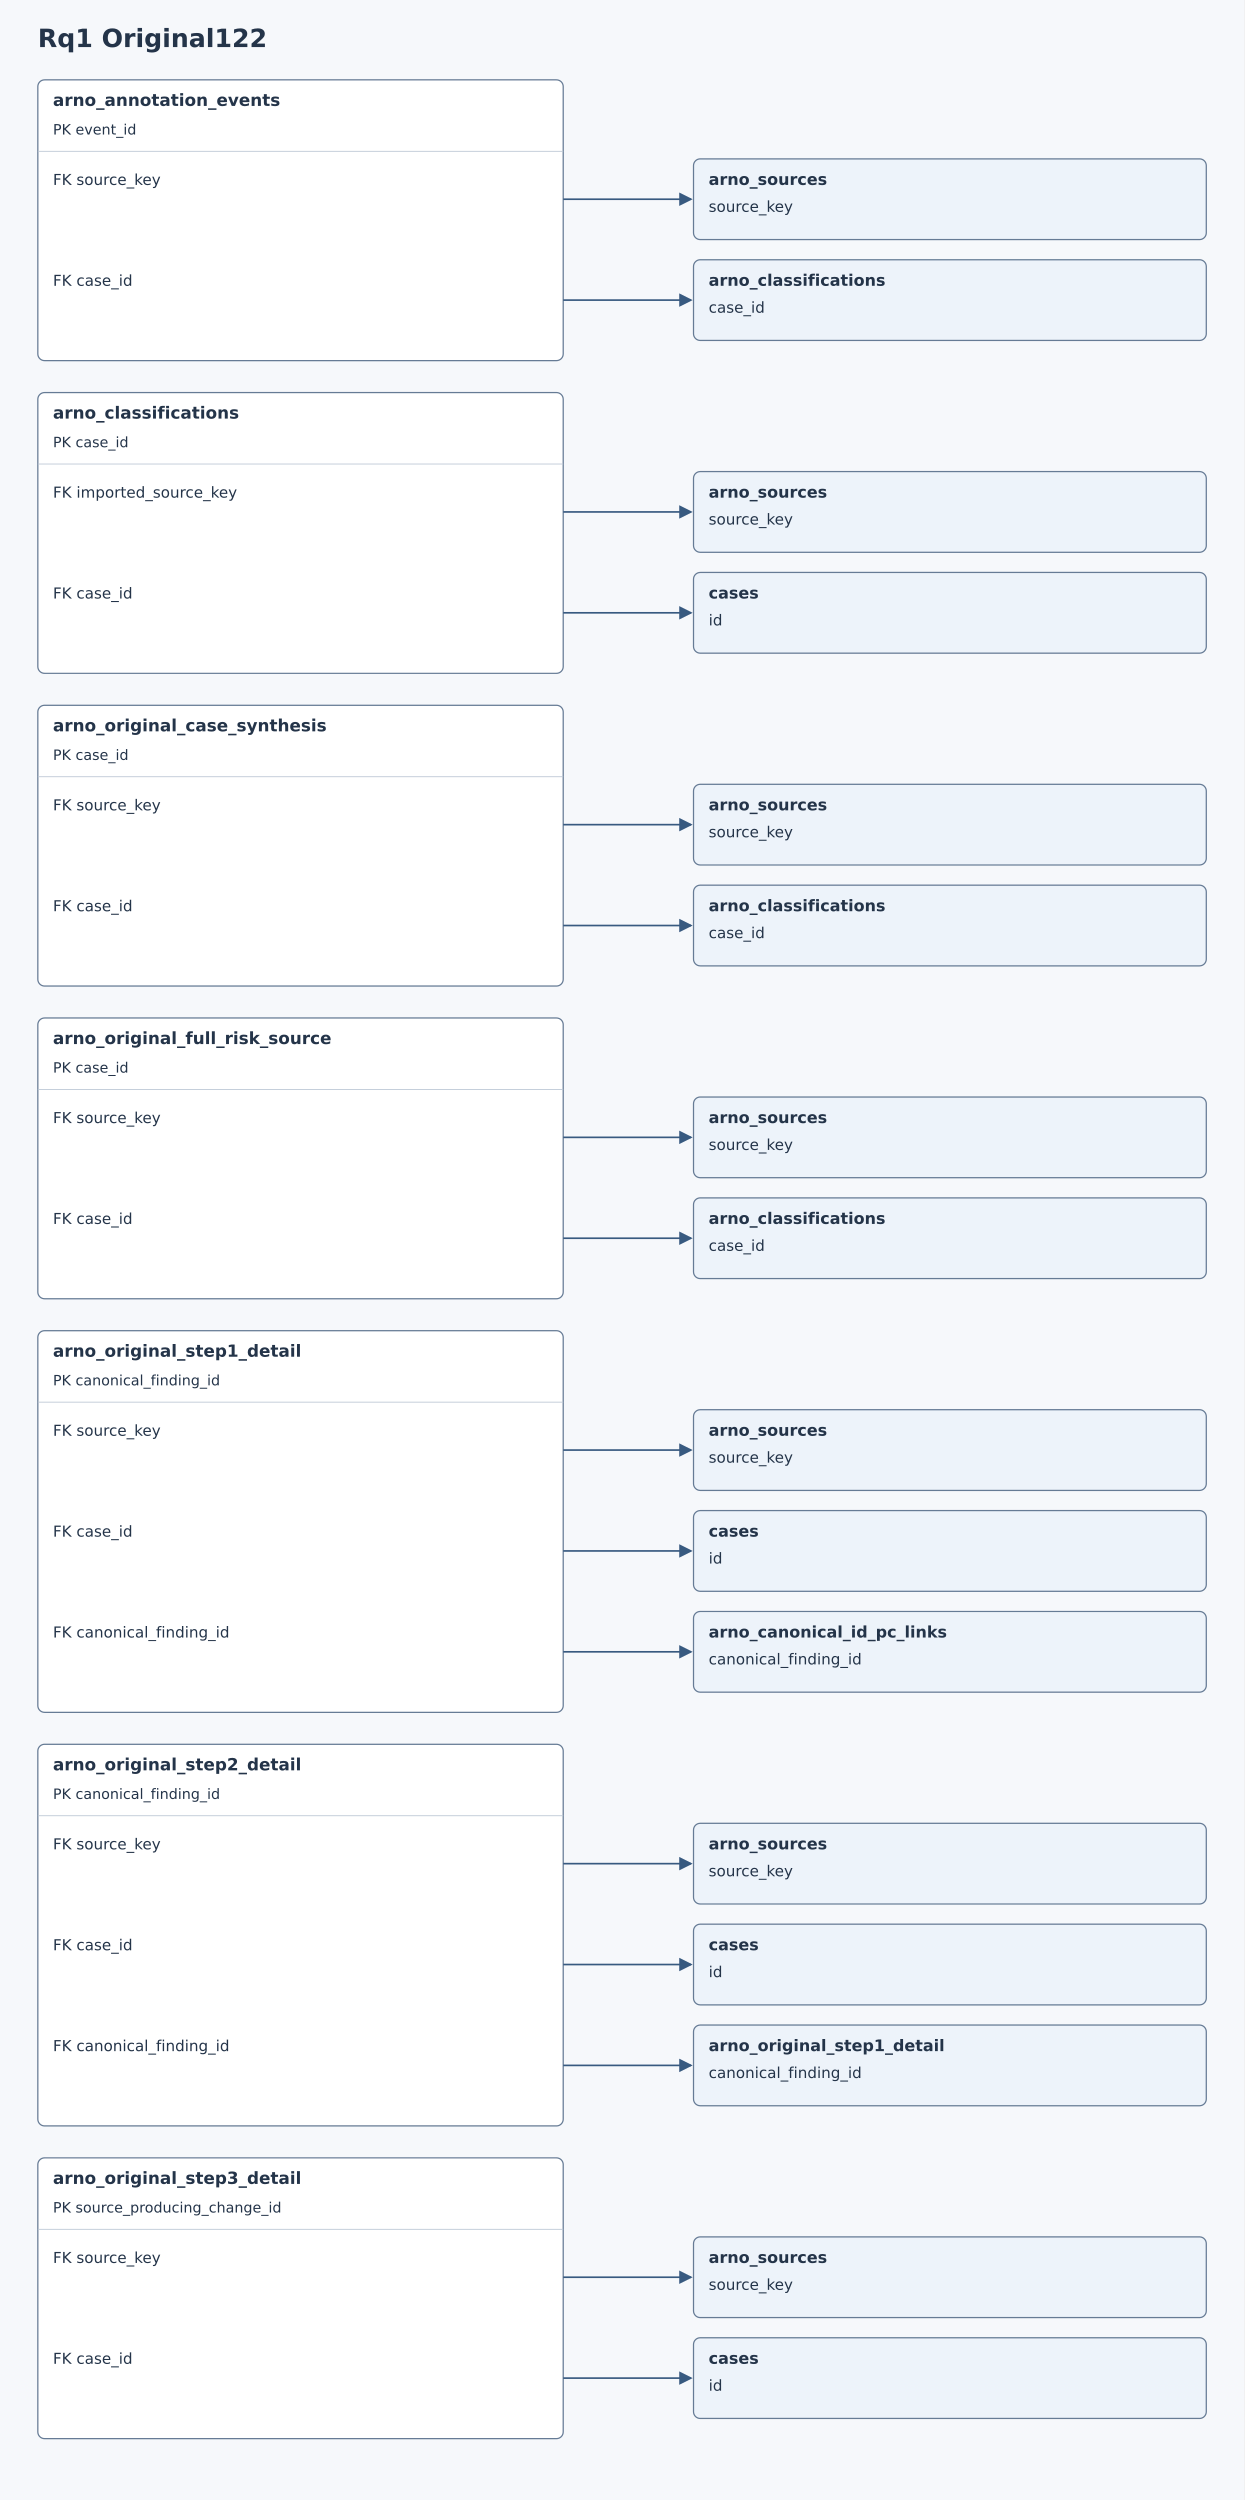
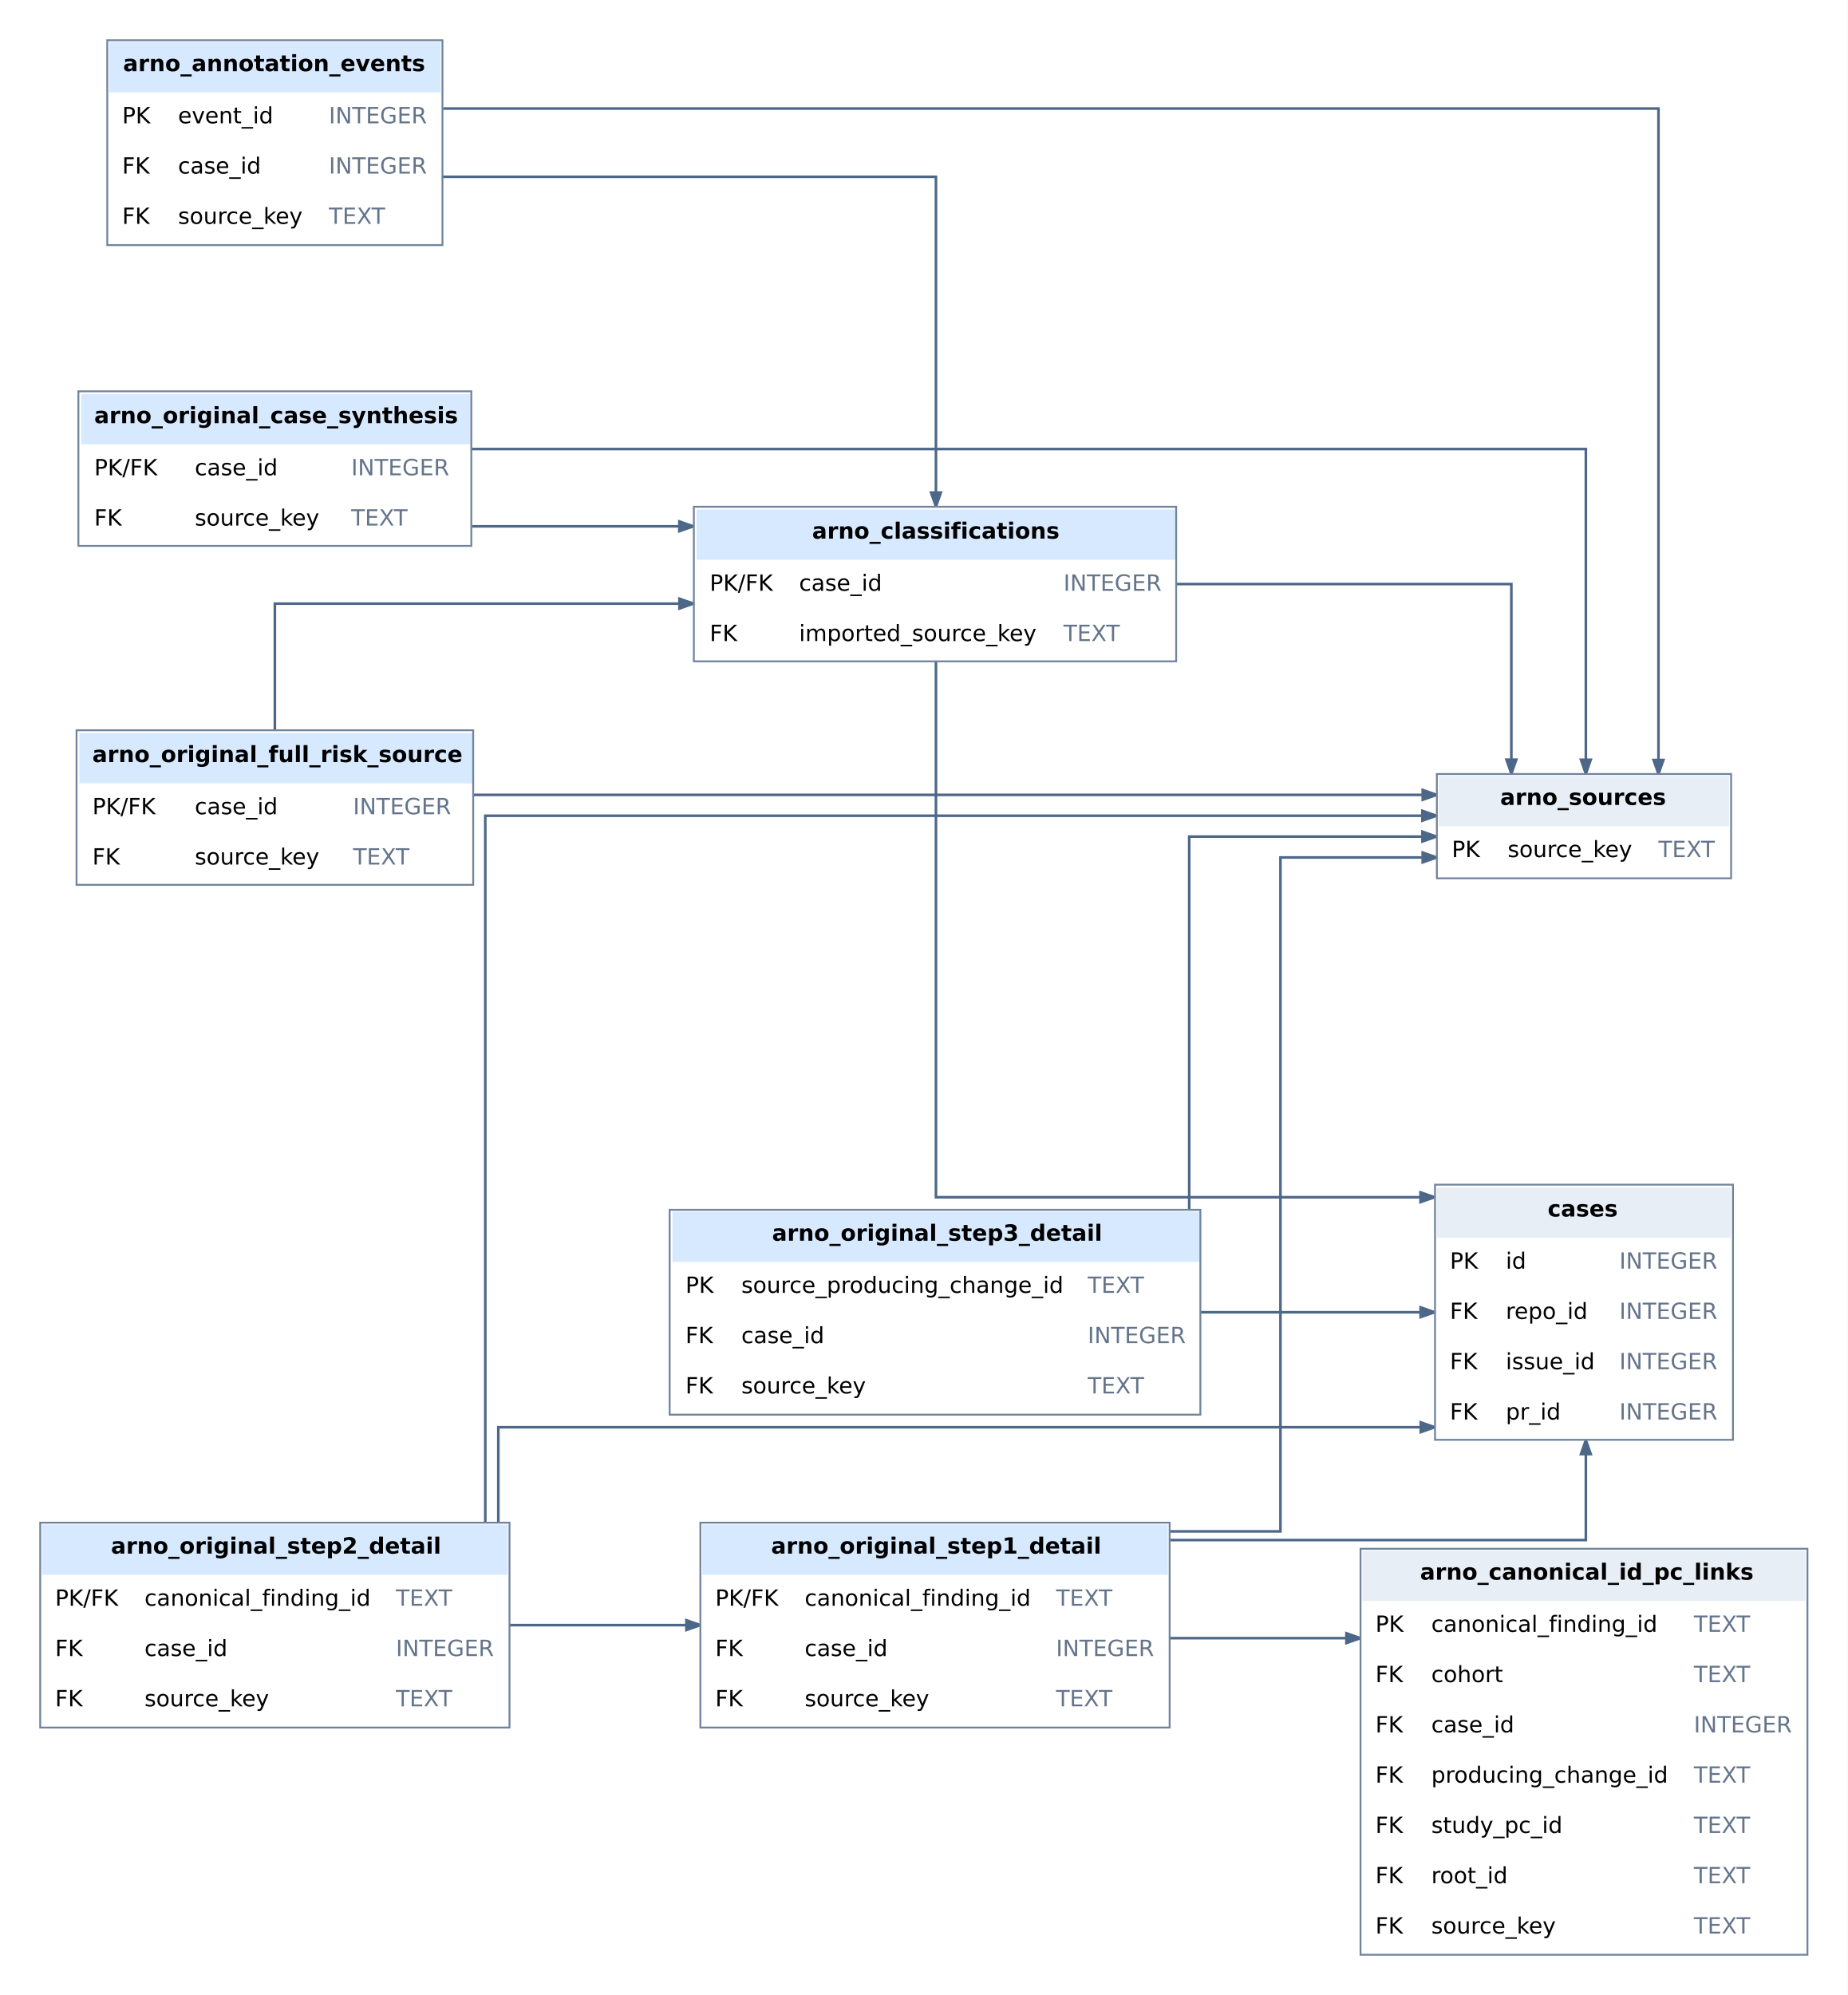
- <svg xmlns="http://www.w3.org/2000/svg" width="1480" height="2974" viewBox="0 0 1480 2974">
-   <defs>
-     <marker id="arrow" markerWidth="8" markerHeight="8" refX="7" refY="4" orient="auto">
-       <path d="M0,0 L8,4 L0,8 Z" fill="#385a80" />
-     </marker>
-   </defs>
-   <rect width="100%" height="100%" fill="#f6f8fb" />
-   <text x="45" y="56" font-family="DejaVu Sans, sans-serif" font-size="30" font-weight="bold" fill="#243449">Rq1 Original122</text>
-   <rect x="45" y="95" width="625" height="334" rx="8" fill="white" stroke="#667b95" stroke-width="1.5" />
-   <text x="63" y="126" font-family="DejaVu Sans, sans-serif" font-size="20" font-weight="bold" fill="#243449">arno_annotation_events</text>
-   <text x="63" y="160" font-family="DejaVu Sans, sans-serif" font-size="17" font-weight="normal" fill="#243449">PK  event_id</text>
-   <line x1="45" y1="180" x2="670" y2="180" stroke="#bbc6d4" />
-   <text x="63" y="220" font-family="DejaVu Sans, sans-serif" font-size="18" font-weight="normal" fill="#243449">FK  source_key</text>
-   <rect x="825" y="189" width="610" height="96" rx="8" fill="#edf3fa" stroke="#667b95" stroke-width="1.5" />
-   <text x="843" y="220" font-family="DejaVu Sans, sans-serif" font-size="19" font-weight="bold" fill="#243449">arno_sources</text>
-   <text x="843" y="252" font-family="DejaVu Sans, sans-serif" font-size="18" font-weight="normal" fill="#243449">source_key</text>
-   <path d="M 670 237.0 H 822" fill="none" stroke="#385a80" stroke-width="2" marker-end="url(#arrow)" />
-   <text x="63" y="340" font-family="DejaVu Sans, sans-serif" font-size="18" font-weight="normal" fill="#243449">FK  case_id</text>
-   <rect x="825" y="309" width="610" height="96" rx="8" fill="#edf3fa" stroke="#667b95" stroke-width="1.5" />
-   <text x="843" y="340" font-family="DejaVu Sans, sans-serif" font-size="19" font-weight="bold" fill="#243449">arno_classifications</text>
-   <text x="843" y="372" font-family="DejaVu Sans, sans-serif" font-size="18" font-weight="normal" fill="#243449">case_id</text>
-   <path d="M 670 357.0 H 822" fill="none" stroke="#385a80" stroke-width="2" marker-end="url(#arrow)" />
-   <rect x="45" y="467" width="625" height="334" rx="8" fill="white" stroke="#667b95" stroke-width="1.5" />
-   <text x="63" y="498" font-family="DejaVu Sans, sans-serif" font-size="20" font-weight="bold" fill="#243449">arno_classifications</text>
-   <text x="63" y="532" font-family="DejaVu Sans, sans-serif" font-size="17" font-weight="normal" fill="#243449">PK  case_id</text>
-   <line x1="45" y1="552" x2="670" y2="552" stroke="#bbc6d4" />
-   <text x="63" y="592" font-family="DejaVu Sans, sans-serif" font-size="18" font-weight="normal" fill="#243449">FK  imported_source_key</text>
-   <rect x="825" y="561" width="610" height="96" rx="8" fill="#edf3fa" stroke="#667b95" stroke-width="1.5" />
-   <text x="843" y="592" font-family="DejaVu Sans, sans-serif" font-size="19" font-weight="bold" fill="#243449">arno_sources</text>
-   <text x="843" y="624" font-family="DejaVu Sans, sans-serif" font-size="18" font-weight="normal" fill="#243449">source_key</text>
-   <path d="M 670 609.0 H 822" fill="none" stroke="#385a80" stroke-width="2" marker-end="url(#arrow)" />
-   <text x="63" y="712" font-family="DejaVu Sans, sans-serif" font-size="18" font-weight="normal" fill="#243449">FK  case_id</text>
-   <rect x="825" y="681" width="610" height="96" rx="8" fill="#edf3fa" stroke="#667b95" stroke-width="1.5" />
-   <text x="843" y="712" font-family="DejaVu Sans, sans-serif" font-size="19" font-weight="bold" fill="#243449">cases</text>
-   <text x="843" y="744" font-family="DejaVu Sans, sans-serif" font-size="18" font-weight="normal" fill="#243449">id</text>
-   <path d="M 670 729.0 H 822" fill="none" stroke="#385a80" stroke-width="2" marker-end="url(#arrow)" />
-   <rect x="45" y="839" width="625" height="334" rx="8" fill="white" stroke="#667b95" stroke-width="1.5" />
-   <text x="63" y="870" font-family="DejaVu Sans, sans-serif" font-size="20" font-weight="bold" fill="#243449">arno_original_case_synthesis</text>
-   <text x="63" y="904" font-family="DejaVu Sans, sans-serif" font-size="17" font-weight="normal" fill="#243449">PK  case_id</text>
-   <line x1="45" y1="924" x2="670" y2="924" stroke="#bbc6d4" />
-   <text x="63" y="964" font-family="DejaVu Sans, sans-serif" font-size="18" font-weight="normal" fill="#243449">FK  source_key</text>
-   <rect x="825" y="933" width="610" height="96" rx="8" fill="#edf3fa" stroke="#667b95" stroke-width="1.5" />
-   <text x="843" y="964" font-family="DejaVu Sans, sans-serif" font-size="19" font-weight="bold" fill="#243449">arno_sources</text>
-   <text x="843" y="996" font-family="DejaVu Sans, sans-serif" font-size="18" font-weight="normal" fill="#243449">source_key</text>
-   <path d="M 670 981.0 H 822" fill="none" stroke="#385a80" stroke-width="2" marker-end="url(#arrow)" />
-   <text x="63" y="1084" font-family="DejaVu Sans, sans-serif" font-size="18" font-weight="normal" fill="#243449">FK  case_id</text>
-   <rect x="825" y="1053" width="610" height="96" rx="8" fill="#edf3fa" stroke="#667b95" stroke-width="1.5" />
-   <text x="843" y="1084" font-family="DejaVu Sans, sans-serif" font-size="19" font-weight="bold" fill="#243449">arno_classifications</text>
-   <text x="843" y="1116" font-family="DejaVu Sans, sans-serif" font-size="18" font-weight="normal" fill="#243449">case_id</text>
-   <path d="M 670 1101.0 H 822" fill="none" stroke="#385a80" stroke-width="2" marker-end="url(#arrow)" />
-   <rect x="45" y="1211" width="625" height="334" rx="8" fill="white" stroke="#667b95" stroke-width="1.5" />
-   <text x="63" y="1242" font-family="DejaVu Sans, sans-serif" font-size="20" font-weight="bold" fill="#243449">arno_original_full_risk_source</text>
-   <text x="63" y="1276" font-family="DejaVu Sans, sans-serif" font-size="17" font-weight="normal" fill="#243449">PK  case_id</text>
-   <line x1="45" y1="1296" x2="670" y2="1296" stroke="#bbc6d4" />
-   <text x="63" y="1336" font-family="DejaVu Sans, sans-serif" font-size="18" font-weight="normal" fill="#243449">FK  source_key</text>
-   <rect x="825" y="1305" width="610" height="96" rx="8" fill="#edf3fa" stroke="#667b95" stroke-width="1.5" />
-   <text x="843" y="1336" font-family="DejaVu Sans, sans-serif" font-size="19" font-weight="bold" fill="#243449">arno_sources</text>
-   <text x="843" y="1368" font-family="DejaVu Sans, sans-serif" font-size="18" font-weight="normal" fill="#243449">source_key</text>
-   <path d="M 670 1353.0 H 822" fill="none" stroke="#385a80" stroke-width="2" marker-end="url(#arrow)" />
-   <text x="63" y="1456" font-family="DejaVu Sans, sans-serif" font-size="18" font-weight="normal" fill="#243449">FK  case_id</text>
-   <rect x="825" y="1425" width="610" height="96" rx="8" fill="#edf3fa" stroke="#667b95" stroke-width="1.5" />
-   <text x="843" y="1456" font-family="DejaVu Sans, sans-serif" font-size="19" font-weight="bold" fill="#243449">arno_classifications</text>
-   <text x="843" y="1488" font-family="DejaVu Sans, sans-serif" font-size="18" font-weight="normal" fill="#243449">case_id</text>
-   <path d="M 670 1473.0 H 822" fill="none" stroke="#385a80" stroke-width="2" marker-end="url(#arrow)" />
-   <rect x="45" y="1583" width="625" height="454" rx="8" fill="white" stroke="#667b95" stroke-width="1.5" />
-   <text x="63" y="1614" font-family="DejaVu Sans, sans-serif" font-size="20" font-weight="bold" fill="#243449">arno_original_step1_detail</text>
-   <text x="63" y="1648" font-family="DejaVu Sans, sans-serif" font-size="17" font-weight="normal" fill="#243449">PK  canonical_finding_id</text>
-   <line x1="45" y1="1668" x2="670" y2="1668" stroke="#bbc6d4" />
-   <text x="63" y="1708" font-family="DejaVu Sans, sans-serif" font-size="18" font-weight="normal" fill="#243449">FK  source_key</text>
-   <rect x="825" y="1677" width="610" height="96" rx="8" fill="#edf3fa" stroke="#667b95" stroke-width="1.5" />
-   <text x="843" y="1708" font-family="DejaVu Sans, sans-serif" font-size="19" font-weight="bold" fill="#243449">arno_sources</text>
-   <text x="843" y="1740" font-family="DejaVu Sans, sans-serif" font-size="18" font-weight="normal" fill="#243449">source_key</text>
-   <path d="M 670 1725.0 H 822" fill="none" stroke="#385a80" stroke-width="2" marker-end="url(#arrow)" />
-   <text x="63" y="1828" font-family="DejaVu Sans, sans-serif" font-size="18" font-weight="normal" fill="#243449">FK  case_id</text>
-   <rect x="825" y="1797" width="610" height="96" rx="8" fill="#edf3fa" stroke="#667b95" stroke-width="1.5" />
-   <text x="843" y="1828" font-family="DejaVu Sans, sans-serif" font-size="19" font-weight="bold" fill="#243449">cases</text>
-   <text x="843" y="1860" font-family="DejaVu Sans, sans-serif" font-size="18" font-weight="normal" fill="#243449">id</text>
-   <path d="M 670 1845.0 H 822" fill="none" stroke="#385a80" stroke-width="2" marker-end="url(#arrow)" />
-   <text x="63" y="1948" font-family="DejaVu Sans, sans-serif" font-size="18" font-weight="normal" fill="#243449">FK  canonical_finding_id</text>
-   <rect x="825" y="1917" width="610" height="96" rx="8" fill="#edf3fa" stroke="#667b95" stroke-width="1.5" />
-   <text x="843" y="1948" font-family="DejaVu Sans, sans-serif" font-size="19" font-weight="bold" fill="#243449">arno_canonical_id_pc_links</text>
-   <text x="843" y="1980" font-family="DejaVu Sans, sans-serif" font-size="18" font-weight="normal" fill="#243449">canonical_finding_id</text>
-   <path d="M 670 1965.0 H 822" fill="none" stroke="#385a80" stroke-width="2" marker-end="url(#arrow)" />
-   <rect x="45" y="2075" width="625" height="454" rx="8" fill="white" stroke="#667b95" stroke-width="1.5" />
-   <text x="63" y="2106" font-family="DejaVu Sans, sans-serif" font-size="20" font-weight="bold" fill="#243449">arno_original_step2_detail</text>
-   <text x="63" y="2140" font-family="DejaVu Sans, sans-serif" font-size="17" font-weight="normal" fill="#243449">PK  canonical_finding_id</text>
-   <line x1="45" y1="2160" x2="670" y2="2160" stroke="#bbc6d4" />
-   <text x="63" y="2200" font-family="DejaVu Sans, sans-serif" font-size="18" font-weight="normal" fill="#243449">FK  source_key</text>
-   <rect x="825" y="2169" width="610" height="96" rx="8" fill="#edf3fa" stroke="#667b95" stroke-width="1.5" />
-   <text x="843" y="2200" font-family="DejaVu Sans, sans-serif" font-size="19" font-weight="bold" fill="#243449">arno_sources</text>
-   <text x="843" y="2232" font-family="DejaVu Sans, sans-serif" font-size="18" font-weight="normal" fill="#243449">source_key</text>
-   <path d="M 670 2217.0 H 822" fill="none" stroke="#385a80" stroke-width="2" marker-end="url(#arrow)" />
-   <text x="63" y="2320" font-family="DejaVu Sans, sans-serif" font-size="18" font-weight="normal" fill="#243449">FK  case_id</text>
-   <rect x="825" y="2289" width="610" height="96" rx="8" fill="#edf3fa" stroke="#667b95" stroke-width="1.5" />
-   <text x="843" y="2320" font-family="DejaVu Sans, sans-serif" font-size="19" font-weight="bold" fill="#243449">cases</text>
-   <text x="843" y="2352" font-family="DejaVu Sans, sans-serif" font-size="18" font-weight="normal" fill="#243449">id</text>
-   <path d="M 670 2337.0 H 822" fill="none" stroke="#385a80" stroke-width="2" marker-end="url(#arrow)" />
-   <text x="63" y="2440" font-family="DejaVu Sans, sans-serif" font-size="18" font-weight="normal" fill="#243449">FK  canonical_finding_id</text>
-   <rect x="825" y="2409" width="610" height="96" rx="8" fill="#edf3fa" stroke="#667b95" stroke-width="1.5" />
-   <text x="843" y="2440" font-family="DejaVu Sans, sans-serif" font-size="19" font-weight="bold" fill="#243449">arno_original_step1_detail</text>
-   <text x="843" y="2472" font-family="DejaVu Sans, sans-serif" font-size="18" font-weight="normal" fill="#243449">canonical_finding_id</text>
-   <path d="M 670 2457.0 H 822" fill="none" stroke="#385a80" stroke-width="2" marker-end="url(#arrow)" />
-   <rect x="45" y="2567" width="625" height="334" rx="8" fill="white" stroke="#667b95" stroke-width="1.5" />
-   <text x="63" y="2598" font-family="DejaVu Sans, sans-serif" font-size="20" font-weight="bold" fill="#243449">arno_original_step3_detail</text>
-   <text x="63" y="2632" font-family="DejaVu Sans, sans-serif" font-size="17" font-weight="normal" fill="#243449">PK  source_producing_change_id</text>
-   <line x1="45" y1="2652" x2="670" y2="2652" stroke="#bbc6d4" />
-   <text x="63" y="2692" font-family="DejaVu Sans, sans-serif" font-size="18" font-weight="normal" fill="#243449">FK  source_key</text>
-   <rect x="825" y="2661" width="610" height="96" rx="8" fill="#edf3fa" stroke="#667b95" stroke-width="1.5" />
-   <text x="843" y="2692" font-family="DejaVu Sans, sans-serif" font-size="19" font-weight="bold" fill="#243449">arno_sources</text>
-   <text x="843" y="2724" font-family="DejaVu Sans, sans-serif" font-size="18" font-weight="normal" fill="#243449">source_key</text>
-   <path d="M 670 2709.0 H 822" fill="none" stroke="#385a80" stroke-width="2" marker-end="url(#arrow)" />
-   <text x="63" y="2812" font-family="DejaVu Sans, sans-serif" font-size="18" font-weight="normal" fill="#243449">FK  case_id</text>
-   <rect x="825" y="2781" width="610" height="96" rx="8" fill="#edf3fa" stroke="#667b95" stroke-width="1.5" />
-   <text x="843" y="2812" font-family="DejaVu Sans, sans-serif" font-size="19" font-weight="bold" fill="#243449">cases</text>
-   <text x="843" y="2844" font-family="DejaVu Sans, sans-serif" font-size="18" font-weight="normal" fill="#243449">id</text>
-   <path d="M 670 2829.0 H 822" fill="none" stroke="#385a80" stroke-width="2" marker-end="url(#arrow)" />
+ <svg xmlns="http://www.w3.org/2000/svg" xmlns:xlink="http://www.w3.org/1999/xlink" width="992pt" height="1071pt" viewBox="0.00 0.00 992.20 1071.20">
+   <g id="graph0" class="graph" transform="scale(1 1) rotate(0) translate(21.6 1049.6)">
+     <polygon fill="white" stroke="transparent" points="-21.6,21.6 -21.6,-1049.6 970.6,-1049.6 970.6,21.6 -21.6,21.6" />
+     <g id="edge2" class="edge">
+       <g id="a_edge2">
+         <a xlink:title="arno_annotation_events.case_id u2192 arno_classifications.case_id">
+           <path fill="none" stroke="#4d6789" stroke-width="1.4" d="M216.04,-954.67C321.21,-954.67 481,-954.67 481,-954.67 481,-954.67 481,-785.14 481,-785.14" />
+           <polygon fill="#4d6789" stroke="#4d6789" stroke-width="1.4" points="483.63,-785.14 481,-777.64 478.38,-785.14 483.63,-785.14" />
+         </a>
+       </g>
+     </g>
+     <g id="edge1" class="edge">
+       <g id="a_edge1">
+         <a xlink:title="arno_annotation_events.source_key u2192 arno_sources.source_key">
+           <path fill="none" stroke="#4d6789" stroke-width="1.4" d="M216.36,-991.33C414.37,-991.33 869,-991.33 869,-991.33 869,-991.33 869,-641.52 869,-641.52" />
+           <polygon fill="#4d6789" stroke="#4d6789" stroke-width="1.4" points="871.63,-641.52 869,-634.02 866.38,-641.52 871.63,-641.52" />
+         </a>
+       </g>
+     </g>
+     <g id="edge3" class="edge">
+       <g id="a_edge3">
+         <a xlink:title="arno_classifications.imported_source_key u2192 arno_sources.source_key">
+           <path fill="none" stroke="#4d6789" stroke-width="1.4" d="M610.41,-736C695.11,-736 790,-736 790,-736 790,-736 790,-641.71 790,-641.71" />
+           <polygon fill="#4d6789" stroke="#4d6789" stroke-width="1.4" points="792.63,-641.71 790,-634.21 787.38,-641.71 792.63,-641.71" />
+         </a>
+       </g>
+     </g>
+     <g id="edge4" class="edge">
+       <g id="a_edge4">
+         <a xlink:title="arno_classifications.case_id u2192 cases.id">
+           <path fill="none" stroke="#4d6789" stroke-width="1.4" d="M481,-694.3C481,-605.7 481,-406.75 481,-406.75 481,-406.75 741.22,-406.75 741.22,-406.75" />
+           <polygon fill="#4d6789" stroke="#4d6789" stroke-width="1.4" points="741.22,-409.38 748.72,-406.75 741.22,-404.13 741.22,-409.38" />
+         </a>
+       </g>
+     </g>
+     <g id="edge6" class="edge">
+       <g id="a_edge6">
+         <a xlink:title="arno_original_case_synthesis.case_id u2192 arno_classifications.case_id">
+           <path fill="none" stroke="#4d6789" stroke-width="1.4" d="M231.88,-767C231.88,-767 343.21,-767 343.21,-767" />
+           <polygon fill="#4d6789" stroke="#4d6789" stroke-width="1.4" points="343.21,-769.63 350.71,-767 343.21,-764.38 343.21,-769.63" />
+         </a>
+       </g>
+     </g>
+     <g id="edge5" class="edge">
+       <g id="a_edge5">
+         <a xlink:title="arno_original_case_synthesis.source_key u2192 arno_sources.source_key">
+           <path fill="none" stroke="#4d6789" stroke-width="1.4" d="M231.78,-808.5C428.31,-808.5 830,-808.5 830,-808.5 830,-808.5 830,-641.66 830,-641.66" />
+           <polygon fill="#4d6789" stroke="#4d6789" stroke-width="1.4" points="832.63,-641.66 830,-634.16 827.38,-641.66 832.63,-641.66" />
+         </a>
+       </g>
+     </g>
+     <g id="edge8" class="edge">
+       <g id="a_edge8">
+         <a xlink:title="arno_original_full_risk_source.case_id u2192 arno_classifications.case_id">
+           <path fill="none" stroke="#4d6789" stroke-width="1.4" d="M126,-657.71C126,-688.65 126,-725.5 126,-725.5 126,-725.5 343.26,-725.5 343.26,-725.5" />
+           <polygon fill="#4d6789" stroke="#4d6789" stroke-width="1.4" points="343.26,-728.13 350.76,-725.5 343.26,-722.88 343.26,-728.13" />
+         </a>
+       </g>
+     </g>
+     <g id="edge7" class="edge">
+       <g id="a_edge7">
+         <a xlink:title="arno_original_full_risk_source.source_key u2192 arno_sources.source_key">
+           <path fill="none" stroke="#4d6789" stroke-width="1.4" d="M232.77,-622.8C232.77,-622.8 742.41,-622.8 742.41,-622.8" />
+           <polygon fill="#4d6789" stroke="#4d6789" stroke-width="1.4" points="742.41,-625.43 749.91,-622.8 742.41,-620.18 742.41,-625.43" />
+         </a>
+       </g>
+     </g>
+     <g id="edge11" class="edge">
+       <g id="a_edge11">
+         <a xlink:title="arno_original_step1_detail.canonical_finding_id u2192 arno_canonical_id_pc_links.canonical_finding_id">
+           <path fill="none" stroke="#4d6789" stroke-width="1.4" d="M606.81,-170C606.81,-170 701.43,-170 701.43,-170" />
+           <polygon fill="#4d6789" stroke="#4d6789" stroke-width="1.4" points="701.43,-172.63 708.93,-170 701.43,-167.38 701.43,-172.63" />
+         </a>
+       </g>
+     </g>
+     <g id="edge9" class="edge">
+       <g id="a_edge9">
+         <a xlink:title="arno_original_step1_detail.source_key u2192 arno_sources.source_key">
+           <path fill="none" stroke="#4d6789" stroke-width="1.4" d="M606.54,-227.33C639.5,-227.33 666,-227.33 666,-227.33 666,-227.33 666,-589.2 666,-589.2 666,-589.2 742.39,-589.2 742.39,-589.2" />
+           <polygon fill="#4d6789" stroke="#4d6789" stroke-width="1.4" points="742.39,-591.83 749.89,-589.2 742.39,-586.58 742.39,-591.83" />
+         </a>
+       </g>
+     </g>
+     <g id="edge10" class="edge">
+       <g id="a_edge10">
+         <a xlink:title="arno_original_step1_detail.case_id u2192 cases.id">
+           <path fill="none" stroke="#4d6789" stroke-width="1.4" d="M606.68,-222.67C706.79,-222.67 830,-222.67 830,-222.67 830,-222.67 830,-268.82 830,-268.82" />
+           <polygon fill="#4d6789" stroke="#4d6789" stroke-width="1.4" points="827.38,-268.82 830,-276.32 832.63,-268.82 827.38,-268.82" />
+         </a>
+       </g>
+     </g>
+     <g id="edge14" class="edge">
+       <g id="a_edge14">
+         <a xlink:title="arno_original_step2_detail.canonical_finding_id u2192 arno_original_step1_detail.canonical_finding_id">
+           <path fill="none" stroke="#4d6789" stroke-width="1.4" d="M252.23,-177C252.23,-177 347,-177 347,-177" />
+           <polygon fill="#4d6789" stroke="#4d6789" stroke-width="1.4" points="347,-179.63 354.5,-177 347,-174.38 347,-179.63" />
+         </a>
+       </g>
+     </g>
+     <g id="edge12" class="edge">
+       <g id="a_edge12">
+         <a xlink:title="arno_original_step2_detail.source_key u2192 arno_sources.source_key">
+           <path fill="none" stroke="#4d6789" stroke-width="1.4" d="M239,-232.04C239,-348.99 239,-611.6 239,-611.6 239,-611.6 742.24,-611.6 742.24,-611.6" />
+           <polygon fill="#4d6789" stroke="#4d6789" stroke-width="1.4" points="742.24,-614.23 749.74,-611.6 742.24,-608.98 742.24,-614.23" />
+         </a>
+       </g>
+     </g>
+     <g id="edge13" class="edge">
+       <g id="a_edge13">
+         <a xlink:title="arno_original_step2_detail.case_id u2192 cases.id">
+           <path fill="none" stroke="#4d6789" stroke-width="1.4" d="M246,-232.3C246,-258.12 246,-283.25 246,-283.25 246,-283.25 741.35,-283.25 741.35,-283.25" />
+           <polygon fill="#4d6789" stroke="#4d6789" stroke-width="1.4" points="741.35,-285.88 748.85,-283.25 741.35,-280.63 741.35,-285.88" />
+         </a>
+       </g>
+     </g>
+     <g id="edge15" class="edge">
+       <g id="a_edge15">
+         <a xlink:title="arno_original_step3_detail.source_key u2192 arno_sources.source_key">
+           <path fill="none" stroke="#4d6789" stroke-width="1.4" d="M617,-400.1C617,-475.18 617,-600.4 617,-600.4 617,-600.4 742.26,-600.4 742.26,-600.4" />
+           <polygon fill="#4d6789" stroke="#4d6789" stroke-width="1.4" points="742.26,-603.03 749.76,-600.4 742.26,-597.78 742.26,-603.03" />
+         </a>
+       </g>
+     </g>
+     <g id="edge16" class="edge">
+       <g id="a_edge16">
+         <a xlink:title="arno_original_step3_detail.case_id u2192 cases.id">
+           <path fill="none" stroke="#4d6789" stroke-width="1.4" d="M623,-345C623,-345 741.25,-345 741.25,-345" />
+           <polygon fill="#4d6789" stroke="#4d6789" stroke-width="1.4" points="741.25,-347.63 748.75,-345 741.25,-342.38 741.25,-347.63" />
+         </a>
+       </g>
+     </g>
+     <g id="node1" class="node">
+       <polygon fill="white" stroke="transparent" points="36,-918 36,-1028 216,-1028 216,-918 36,-918" />
+       <polygon fill="#d7e9ff" stroke="transparent" points="37,-1000 37,-1027 215,-1027 215,-1000 37,-1000" />
+       <text text-anchor="start" x="44.5" y="-1011.4" font-family="DejaVu Sans" font-weight="bold" font-size="12.00">arno_annotation_events</text>
+       <text text-anchor="start" x="44" y="-983.4" font-family="DejaVu Sans" font-size="12.00">PK</text>
+       <text text-anchor="start" x="74" y="-983.4" font-family="DejaVu Sans" font-size="12.00">event_id</text>
+       <text text-anchor="start" x="155" y="-983.4" font-family="DejaVu Sans" font-size="12.00" fill="#64748b">INTEGER</text>
+       <text text-anchor="start" x="44" y="-956.4" font-family="DejaVu Sans" font-size="12.00">FK</text>
+       <text text-anchor="start" x="74" y="-956.4" font-family="DejaVu Sans" font-size="12.00">case_id</text>
+       <text text-anchor="start" x="155" y="-956.4" font-family="DejaVu Sans" font-size="12.00" fill="#64748b">INTEGER</text>
+       <text text-anchor="start" x="44" y="-929.4" font-family="DejaVu Sans" font-size="12.00">FK</text>
+       <text text-anchor="start" x="74" y="-929.4" font-family="DejaVu Sans" font-size="12.00">source_key</text>
+       <text text-anchor="start" x="155" y="-929.4" font-family="DejaVu Sans" font-size="12.00" fill="#64748b">TEXT</text>
+       <polygon fill="none" stroke="#70849d" points="36,-918 36,-1028 216,-1028 216,-918 36,-918" />
+     </g>
+     <g id="node2" class="node">
+       <polygon fill="white" stroke="transparent" points="709,0 709,-218 949,-218 949,0 709,0" />
+       <polygon fill="#e8eef6" stroke="transparent" points="710,-190 710,-217 948,-217 948,-190 710,-190" />
+       <text text-anchor="start" x="741" y="-201.4" font-family="DejaVu Sans" font-weight="bold" font-size="12.00">arno_canonical_id_pc_links</text>
+       <text text-anchor="start" x="717" y="-173.4" font-family="DejaVu Sans" font-size="12.00">PK</text>
+       <text text-anchor="start" x="747" y="-173.4" font-family="DejaVu Sans" font-size="12.00">canonical_finding_id</text>
+       <text text-anchor="start" x="888" y="-173.4" font-family="DejaVu Sans" font-size="12.00" fill="#64748b">TEXT</text>
+       <text text-anchor="start" x="717" y="-146.4" font-family="DejaVu Sans" font-size="12.00">FK</text>
+       <text text-anchor="start" x="747" y="-146.4" font-family="DejaVu Sans" font-size="12.00">cohort</text>
+       <text text-anchor="start" x="888" y="-146.4" font-family="DejaVu Sans" font-size="12.00" fill="#64748b">TEXT</text>
+       <text text-anchor="start" x="717" y="-119.4" font-family="DejaVu Sans" font-size="12.00">FK</text>
+       <text text-anchor="start" x="747" y="-119.4" font-family="DejaVu Sans" font-size="12.00">case_id</text>
+       <text text-anchor="start" x="888" y="-119.4" font-family="DejaVu Sans" font-size="12.00" fill="#64748b">INTEGER</text>
+       <text text-anchor="start" x="717" y="-92.4" font-family="DejaVu Sans" font-size="12.00">FK</text>
+       <text text-anchor="start" x="747" y="-92.4" font-family="DejaVu Sans" font-size="12.00">producing_change_id</text>
+       <text text-anchor="start" x="888" y="-92.4" font-family="DejaVu Sans" font-size="12.00" fill="#64748b">TEXT</text>
+       <text text-anchor="start" x="717" y="-65.4" font-family="DejaVu Sans" font-size="12.00">FK</text>
+       <text text-anchor="start" x="747" y="-65.4" font-family="DejaVu Sans" font-size="12.00">study_pc_id</text>
+       <text text-anchor="start" x="888" y="-65.4" font-family="DejaVu Sans" font-size="12.00" fill="#64748b">TEXT</text>
+       <text text-anchor="start" x="717" y="-38.4" font-family="DejaVu Sans" font-size="12.00">FK</text>
+       <text text-anchor="start" x="747" y="-38.4" font-family="DejaVu Sans" font-size="12.00">root_id</text>
+       <text text-anchor="start" x="888" y="-38.4" font-family="DejaVu Sans" font-size="12.00" fill="#64748b">TEXT</text>
+       <text text-anchor="start" x="717" y="-11.4" font-family="DejaVu Sans" font-size="12.00">FK</text>
+       <text text-anchor="start" x="747" y="-11.4" font-family="DejaVu Sans" font-size="12.00">source_key</text>
+       <text text-anchor="start" x="888" y="-11.4" font-family="DejaVu Sans" font-size="12.00" fill="#64748b">TEXT</text>
+       <polygon fill="none" stroke="#70849d" points="709,0 709,-218 949,-218 949,0 709,0" />
+     </g>
+     <g id="node3" class="node">
+       <polygon fill="white" stroke="transparent" points="351,-694.5 351,-777.5 610,-777.5 610,-694.5 351,-694.5" />
+       <polygon fill="#d7e9ff" stroke="transparent" points="352.5,-749 352.5,-776 609.5,-776 609.5,-749 352.5,-749" />
+       <text text-anchor="start" x="414.5" y="-760.4" font-family="DejaVu Sans" font-weight="bold" font-size="12.00">arno_classifications</text>
+       <text text-anchor="start" x="359.5" y="-732.4" font-family="DejaVu Sans" font-size="12.00">PK/FK</text>
+       <text text-anchor="start" x="407.5" y="-732.4" font-family="DejaVu Sans" font-size="12.00">case_id</text>
+       <text text-anchor="start" x="549.5" y="-732.4" font-family="DejaVu Sans" font-size="12.00" fill="#64748b">INTEGER</text>
+       <text text-anchor="start" x="359.5" y="-705.4" font-family="DejaVu Sans" font-size="12.00">FK</text>
+       <text text-anchor="start" x="407.5" y="-705.4" font-family="DejaVu Sans" font-size="12.00">imported_source_key</text>
+       <text text-anchor="start" x="549.5" y="-705.4" font-family="DejaVu Sans" font-size="12.00" fill="#64748b">TEXT</text>
+       <polygon fill="none" stroke="#70849d" points="351,-694.5 351,-777.5 610,-777.5 610,-694.5 351,-694.5" />
+     </g>
+     <g id="node4" class="node">
+       <polygon fill="white" stroke="transparent" points="20.5,-756.5 20.5,-839.5 231.5,-839.5 231.5,-756.5 20.5,-756.5" />
+       <polygon fill="#d7e9ff" stroke="transparent" points="22,-811 22,-838 231,-838 231,-811 22,-811" />
+       <text text-anchor="start" x="29" y="-822.4" font-family="DejaVu Sans" font-weight="bold" font-size="12.00">arno_original_case_synthesis</text>
+       <text text-anchor="start" x="29" y="-794.4" font-family="DejaVu Sans" font-size="12.00">PK/FK</text>
+       <text text-anchor="start" x="83" y="-794.4" font-family="DejaVu Sans" font-size="12.00">case_id</text>
+       <text text-anchor="start" x="167" y="-794.4" font-family="DejaVu Sans" font-size="12.00" fill="#64748b">INTEGER</text>
+       <text text-anchor="start" x="29" y="-767.4" font-family="DejaVu Sans" font-size="12.00">FK</text>
+       <text text-anchor="start" x="83" y="-767.4" font-family="DejaVu Sans" font-size="12.00">source_key</text>
+       <text text-anchor="start" x="167" y="-767.4" font-family="DejaVu Sans" font-size="12.00" fill="#64748b">TEXT</text>
+       <polygon fill="none" stroke="#70849d" points="20.5,-756.5 20.5,-839.5 231.5,-839.5 231.5,-756.5 20.5,-756.5" />
+     </g>
+     <g id="node5" class="node">
+       <polygon fill="white" stroke="transparent" points="19.5,-574.5 19.5,-657.5 232.5,-657.5 232.5,-574.5 19.5,-574.5" />
+       <polygon fill="#d7e9ff" stroke="transparent" points="21,-629 21,-656 232,-656 232,-629 21,-629" />
+       <text text-anchor="start" x="28" y="-640.4" font-family="DejaVu Sans" font-weight="bold" font-size="12.00">arno_original_full_risk_source</text>
+       <text text-anchor="start" x="28" y="-612.4" font-family="DejaVu Sans" font-size="12.00">PK/FK</text>
+       <text text-anchor="start" x="83" y="-612.4" font-family="DejaVu Sans" font-size="12.00">case_id</text>
+       <text text-anchor="start" x="168" y="-612.4" font-family="DejaVu Sans" font-size="12.00" fill="#64748b">INTEGER</text>
+       <text text-anchor="start" x="28" y="-585.4" font-family="DejaVu Sans" font-size="12.00">FK</text>
+       <text text-anchor="start" x="83" y="-585.4" font-family="DejaVu Sans" font-size="12.00">source_key</text>
+       <text text-anchor="start" x="168" y="-585.4" font-family="DejaVu Sans" font-size="12.00" fill="#64748b">TEXT</text>
+       <polygon fill="none" stroke="#70849d" points="19.5,-574.5 19.5,-657.5 232.5,-657.5 232.5,-574.5 19.5,-574.5" />
+     </g>
+     <g id="node6" class="node">
+       <polygon fill="white" stroke="transparent" points="354.5,-122 354.5,-232 606.5,-232 606.5,-122 354.5,-122" />
+       <polygon fill="#d7e9ff" stroke="transparent" points="355.5,-204 355.5,-231 605.5,-231 605.5,-204 355.5,-204" />
+       <text text-anchor="start" x="392.5" y="-215.4" font-family="DejaVu Sans" font-weight="bold" font-size="12.00">arno_original_step1_detail</text>
+       <text text-anchor="start" x="362.5" y="-187.4" font-family="DejaVu Sans" font-size="12.00">PK/FK</text>
+       <text text-anchor="start" x="410.5" y="-187.4" font-family="DejaVu Sans" font-size="12.00">canonical_finding_id</text>
+       <text text-anchor="start" x="545.5" y="-187.4" font-family="DejaVu Sans" font-size="12.00" fill="#64748b">TEXT</text>
+       <text text-anchor="start" x="362.5" y="-160.4" font-family="DejaVu Sans" font-size="12.00">FK</text>
+       <text text-anchor="start" x="410.5" y="-160.4" font-family="DejaVu Sans" font-size="12.00">case_id</text>
+       <text text-anchor="start" x="545.5" y="-160.4" font-family="DejaVu Sans" font-size="12.00" fill="#64748b">INTEGER</text>
+       <text text-anchor="start" x="362.5" y="-133.4" font-family="DejaVu Sans" font-size="12.00">FK</text>
+       <text text-anchor="start" x="410.5" y="-133.4" font-family="DejaVu Sans" font-size="12.00">source_key</text>
+       <text text-anchor="start" x="545.5" y="-133.4" font-family="DejaVu Sans" font-size="12.00" fill="#64748b">TEXT</text>
+       <polygon fill="none" stroke="#70849d" points="354.5,-122 354.5,-232 606.5,-232 606.5,-122 354.5,-122" />
+     </g>
+     <g id="node7" class="node">
+       <polygon fill="white" stroke="transparent" points="0,-122 0,-232 252,-232 252,-122 0,-122" />
+       <polygon fill="#d7e9ff" stroke="transparent" points="1,-204 1,-231 251,-231 251,-204 1,-204" />
+       <text text-anchor="start" x="38" y="-215.4" font-family="DejaVu Sans" font-weight="bold" font-size="12.00">arno_original_step2_detail</text>
+       <text text-anchor="start" x="8" y="-187.4" font-family="DejaVu Sans" font-size="12.00">PK/FK</text>
+       <text text-anchor="start" x="56" y="-187.4" font-family="DejaVu Sans" font-size="12.00">canonical_finding_id</text>
+       <text text-anchor="start" x="191" y="-187.4" font-family="DejaVu Sans" font-size="12.00" fill="#64748b">TEXT</text>
+       <text text-anchor="start" x="8" y="-160.4" font-family="DejaVu Sans" font-size="12.00">FK</text>
+       <text text-anchor="start" x="56" y="-160.4" font-family="DejaVu Sans" font-size="12.00">case_id</text>
+       <text text-anchor="start" x="191" y="-160.4" font-family="DejaVu Sans" font-size="12.00" fill="#64748b">INTEGER</text>
+       <text text-anchor="start" x="8" y="-133.4" font-family="DejaVu Sans" font-size="12.00">FK</text>
+       <text text-anchor="start" x="56" y="-133.4" font-family="DejaVu Sans" font-size="12.00">source_key</text>
+       <text text-anchor="start" x="191" y="-133.4" font-family="DejaVu Sans" font-size="12.00" fill="#64748b">TEXT</text>
+       <polygon fill="none" stroke="#70849d" points="0,-122 0,-232 252,-232 252,-122 0,-122" />
+     </g>
+     <g id="node8" class="node">
+       <polygon fill="white" stroke="transparent" points="338,-290 338,-400 623,-400 623,-290 338,-290" />
+       <polygon fill="#d7e9ff" stroke="transparent" points="339.5,-372 339.5,-399 622.5,-399 622.5,-372 339.5,-372" />
+       <text text-anchor="start" x="393" y="-383.4" font-family="DejaVu Sans" font-weight="bold" font-size="12.00">arno_original_step3_detail</text>
+       <text text-anchor="start" x="346.5" y="-355.4" font-family="DejaVu Sans" font-size="12.00">PK</text>
+       <text text-anchor="start" x="376.5" y="-355.4" font-family="DejaVu Sans" font-size="12.00">source_producing_change_id</text>
+       <text text-anchor="start" x="562.5" y="-355.4" font-family="DejaVu Sans" font-size="12.00" fill="#64748b">TEXT</text>
+       <text text-anchor="start" x="346.5" y="-328.4" font-family="DejaVu Sans" font-size="12.00">FK</text>
+       <text text-anchor="start" x="376.5" y="-328.4" font-family="DejaVu Sans" font-size="12.00">case_id</text>
+       <text text-anchor="start" x="562.5" y="-328.4" font-family="DejaVu Sans" font-size="12.00" fill="#64748b">INTEGER</text>
+       <text text-anchor="start" x="346.5" y="-301.4" font-family="DejaVu Sans" font-size="12.00">FK</text>
+       <text text-anchor="start" x="376.5" y="-301.4" font-family="DejaVu Sans" font-size="12.00">source_key</text>
+       <text text-anchor="start" x="562.5" y="-301.4" font-family="DejaVu Sans" font-size="12.00" fill="#64748b">TEXT</text>
+       <polygon fill="none" stroke="#70849d" points="338,-290 338,-400 623,-400 623,-290 338,-290" />
+     </g>
+     <g id="node9" class="node">
+       <polygon fill="white" stroke="transparent" points="750,-578 750,-634 908,-634 908,-578 750,-578" />
+       <polygon fill="#e8eef6" stroke="transparent" points="751,-606 751,-633 907,-633 907,-606 751,-606" />
+       <text text-anchor="start" x="784" y="-617.4" font-family="DejaVu Sans" font-weight="bold" font-size="12.00">arno_sources</text>
+       <text text-anchor="start" x="758" y="-589.4" font-family="DejaVu Sans" font-size="12.00">PK</text>
+       <text text-anchor="start" x="788" y="-589.4" font-family="DejaVu Sans" font-size="12.00">source_key</text>
+       <text text-anchor="start" x="869" y="-589.4" font-family="DejaVu Sans" font-size="12.00" fill="#64748b">TEXT</text>
+       <polygon fill="none" stroke="#70849d" points="750,-578 750,-634 908,-634 908,-578 750,-578" />
+     </g>
+     <g id="node10" class="node">
+       <polygon fill="white" stroke="transparent" points="749,-276.5 749,-413.5 909,-413.5 909,-276.5 749,-276.5" />
+       <polygon fill="#e8eef6" stroke="transparent" points="750,-385 750,-412 908,-412 908,-385 750,-385" />
+       <text text-anchor="start" x="809.5" y="-396.4" font-family="DejaVu Sans" font-weight="bold" font-size="12.00">cases</text>
+       <text text-anchor="start" x="757" y="-368.4" font-family="DejaVu Sans" font-size="12.00">PK</text>
+       <text text-anchor="start" x="787" y="-368.4" font-family="DejaVu Sans" font-size="12.00">id</text>
+       <text text-anchor="start" x="848" y="-368.4" font-family="DejaVu Sans" font-size="12.00" fill="#64748b">INTEGER</text>
+       <text text-anchor="start" x="757" y="-341.4" font-family="DejaVu Sans" font-size="12.00">FK</text>
+       <text text-anchor="start" x="787" y="-341.4" font-family="DejaVu Sans" font-size="12.00">repo_id</text>
+       <text text-anchor="start" x="848" y="-341.4" font-family="DejaVu Sans" font-size="12.00" fill="#64748b">INTEGER</text>
+       <text text-anchor="start" x="757" y="-314.4" font-family="DejaVu Sans" font-size="12.00">FK</text>
+       <text text-anchor="start" x="787" y="-314.4" font-family="DejaVu Sans" font-size="12.00">issue_id</text>
+       <text text-anchor="start" x="848" y="-314.4" font-family="DejaVu Sans" font-size="12.00" fill="#64748b">INTEGER</text>
+       <text text-anchor="start" x="757" y="-287.4" font-family="DejaVu Sans" font-size="12.00">FK</text>
+       <text text-anchor="start" x="787" y="-287.4" font-family="DejaVu Sans" font-size="12.00">pr_id</text>
+       <text text-anchor="start" x="848" y="-287.4" font-family="DejaVu Sans" font-size="12.00" fill="#64748b">INTEGER</text>
+       <polygon fill="none" stroke="#70849d" points="749,-276.5 749,-413.5 909,-413.5 909,-276.5 749,-276.5" />
+     </g>
+   </g>
</svg>
